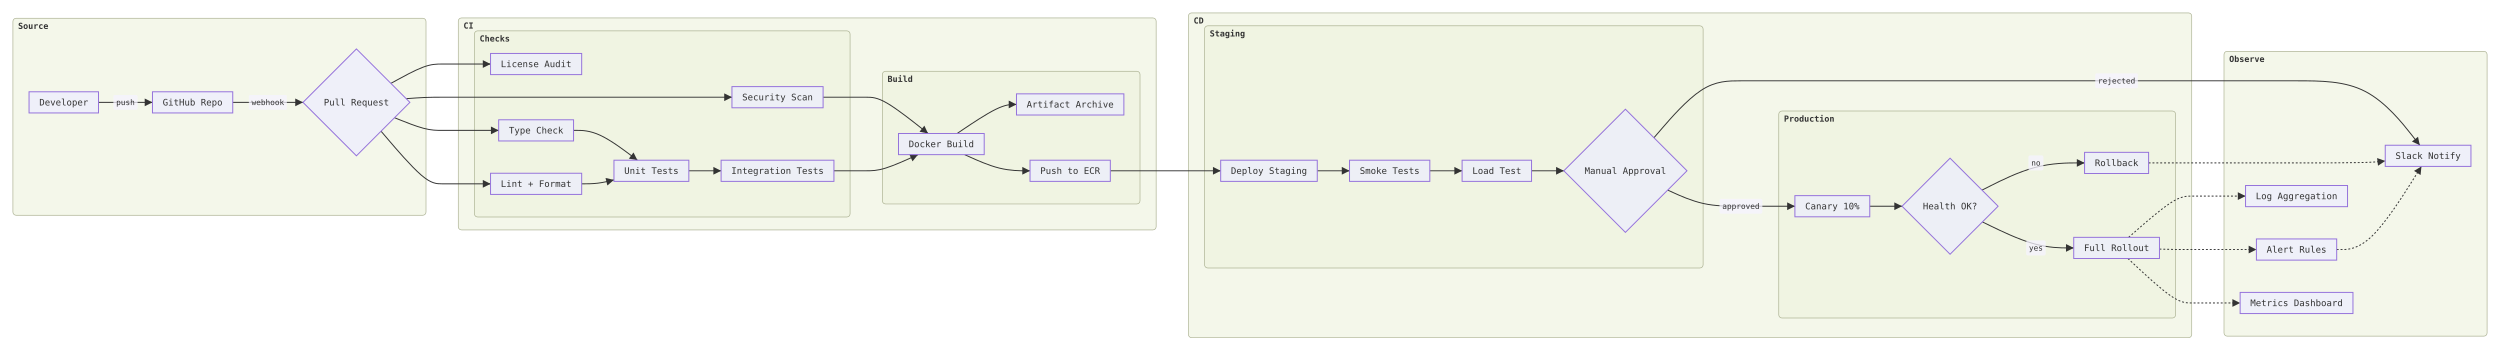
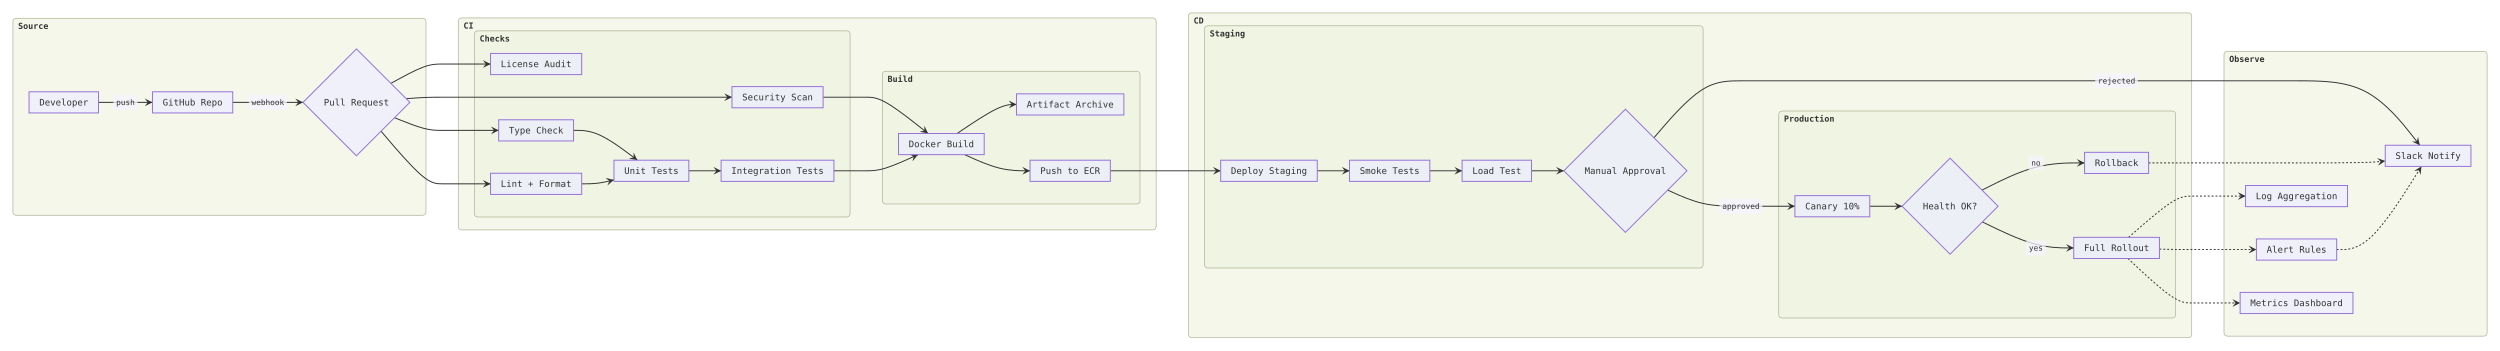
<svg xmlns="http://www.w3.org/2000/svg" viewBox="0 0 3873.2 543.2" width="3873.2" height="543.2">
  <defs>
    <marker id="arrow-point" viewBox="0 0 10 10" refX="10" refY="5" markerWidth="8" markerHeight="8" orient="auto-start-reverse">
-       <path d="M0 0 L10 5 L0 10 Z" fill="#333333" />
+       <path d="M10 5 L0 10 L4 5 L0 0 Z" fill="#333333" />
    </marker>
  </defs>
  <g transform="translate(20, 20)">
    <rect x="0" y="8.3" width="640" height="305.2" rx="5" ry="5" fill="#ecf2dc99" stroke="#a8ae8e" stroke-width="1" />
    <text x="8" y="20.3" text-anchor="start" dominant-baseline="central" font-size="13px" font-family="'Intel One Mono', 'SF Mono', 'Cascadia Code', 'JetBrains Mono', 'Fira Code', 'Consolas', 'Menlo', monospace" fill="#333333" font-weight="bold">Source</text>
    <rect x="690" y="7.8" width="1081.2" height="328.4" rx="5" ry="5" fill="#ecf2dc99" stroke="#a8ae8e" stroke-width="1" />
    <text x="698" y="19.8" text-anchor="start" dominant-baseline="central" font-size="13px" font-family="'Intel One Mono', 'SF Mono', 'Cascadia Code', 'JetBrains Mono', 'Fira Code', 'Consolas', 'Menlo', monospace" fill="#333333" font-weight="bold">CI</text>
    <rect x="715" y="27.8" width="582" height="288.4" rx="5" ry="5" fill="#ecf2dc99" stroke="#a8ae8e" stroke-width="1" />
    <text x="723" y="39.8" text-anchor="start" dominant-baseline="central" font-size="13px" font-family="'Intel One Mono', 'SF Mono', 'Cascadia Code', 'JetBrains Mono', 'Fira Code', 'Consolas', 'Menlo', monospace" fill="#333333" font-weight="bold">Checks</text>
    <rect x="1347" y="90.4" width="399.2" height="205.6" rx="5" ry="5" fill="#ecf2dc99" stroke="#a8ae8e" stroke-width="1" />
    <text x="1355" y="102.4" text-anchor="start" dominant-baseline="central" font-size="13px" font-family="'Intel One Mono', 'SF Mono', 'Cascadia Code', 'JetBrains Mono', 'Fira Code', 'Consolas', 'Menlo', monospace" fill="#333333" font-weight="bold">Build</text>
    <rect x="1821.2" y="0" width="1554.4" height="503.2" rx="5" ry="5" fill="#ecf2dc99" stroke="#a8ae8e" stroke-width="1" />
    <text x="1829.2" y="12" text-anchor="start" dominant-baseline="central" font-size="13px" font-family="'Intel One Mono', 'SF Mono', 'Cascadia Code', 'JetBrains Mono', 'Fira Code', 'Consolas', 'Menlo', monospace" fill="#333333" font-weight="bold">CD</text>
    <rect x="1846.2" y="20" width="772.4" height="375.2" rx="5" ry="5" fill="#ecf2dc99" stroke="#a8ae8e" stroke-width="1" />
    <text x="1854.2" y="32" text-anchor="start" dominant-baseline="central" font-size="13px" font-family="'Intel One Mono', 'SF Mono', 'Cascadia Code', 'JetBrains Mono', 'Fira Code', 'Consolas', 'Menlo', monospace" fill="#333333" font-weight="bold">Staging</text>
    <rect x="2735.8" y="152" width="614.8" height="320.7" rx="5" ry="5" fill="#ecf2dc99" stroke="#a8ae8e" stroke-width="1" />
    <text x="2743.8" y="164" text-anchor="start" dominant-baseline="central" font-size="13px" font-family="'Intel One Mono', 'SF Mono', 'Cascadia Code', 'JetBrains Mono', 'Fira Code', 'Consolas', 'Menlo', monospace" fill="#333333" font-weight="bold">Production</text>
    <rect x="3425.6" y="59.5" width="407.6" height="441.3" rx="5" ry="5" fill="#ecf2dc99" stroke="#a8ae8e" stroke-width="1" />
    <text x="3433.6" y="71.5" text-anchor="start" dominant-baseline="central" font-size="13px" font-family="'Intel One Mono', 'SF Mono', 'Cascadia Code', 'JetBrains Mono', 'Fira Code', 'Consolas', 'Menlo', monospace" fill="#333333" font-weight="bold">Observe</text>
    <path d="M132.6 138.6 L139.57 138.6 C146.53 138.6 160.47 138.6 174.4 138.6 C188.33 138.6 202.27 138.6 209.23 138.6 L216.2 138.6" fill="none" stroke="#333333" stroke-width="1.5" marker-end="url(#arrow-point)" />
    <rect x="156" y="127.4" width="36.8" height="22.4" rx="2" ry="2" fill="#f5f3ffbf" stroke="#f5f3ffbf" stroke-width="0.5" />
    <text x="174.4" y="138.6" text-anchor="middle" dominant-baseline="central" font-size="12px" font-family="'Intel One Mono', 'SF Mono', 'Cascadia Code', 'JetBrains Mono', 'Fira Code', 'Consolas', 'Menlo', monospace" fill="#333333">push</text>
    <path d="M340.6 138.6 L349.67 138.6 C358.73 138.6 376.87 138.6 395 138.6 C413.13 138.6 431.27 138.6 440.33 138.6 L449.4 138.6" fill="none" stroke="#333333" stroke-width="1.5" marker-end="url(#arrow-point)" />
    <rect x="365.8" y="127.4" width="58.4" height="22.4" rx="2" ry="2" fill="#f5f3ffbf" stroke="#f5f3ffbf" stroke-width="0.5" />
    <text x="395" y="138.6" text-anchor="middle" dominant-baseline="central" font-size="12px" font-family="'Intel One Mono', 'SF Mono', 'Cascadia Code', 'JetBrains Mono', 'Fira Code', 'Consolas', 'Menlo', monospace" fill="#333333">webhook</text>
    <path d="M570.34 183.26 L581.95 196.85 C593.56 210.44 616.78 237.62 632.56 251.21 C648.33 264.8 656.67 264.8 665 264.8 C673.33 264.8 681.67 264.8 690 264.8 C698.33 264.8 706.67 264.8 715 264.8 C723.33 264.8 731.67 264.8 735.83 264.8 L740 264.8" fill="none" stroke="#333333" stroke-width="1.5" marker-end="url(#arrow-point)" />
    <path d="M591.23 162.37 L599.36 165.64 C607.49 168.91 623.74 175.46 636.04 178.73 C648.33 182 656.67 182 665 182 C673.33 182 681.67 182 690 182 C698.33 182 706.67 182 717.1 182 C727.53 182 740.07 182 746.33 182 L752.6 182" fill="none" stroke="#333333" stroke-width="1.5" marker-end="url(#arrow-point)" />
    <path d="M609.28 132.88 L614.4 132.5 C619.52 132.12 629.76 131.36 639.05 130.98 C648.33 130.6 656.67 130.6 665 130.6 C673.33 130.6 681.67 130.6 690 130.6 C698.33 130.6 706.67 130.6 726.77 130.6 C746.87 130.6 778.73 130.6 810.6 130.6 C842.47 130.6 874.33 130.6 904.1 130.6 C933.87 130.6 961.53 130.6 989.2 130.6 C1016.87 130.6 1044.53 130.6 1065.33 130.6 C1086.13 130.6 1100.07 130.6 1107.03 130.6 L1114 130.6" fill="none" stroke="#333333" stroke-width="1.5" marker-end="url(#arrow-point)" />
    <path d="M585.58 109.18 L594.65 104.19 C603.72 99.19 621.86 89.19 635.1 84.2 C648.33 79.2 656.67 79.2 665 79.2 C673.33 79.2 681.67 79.2 690 79.2 C698.33 79.2 706.67 79.2 715 79.2 C723.33 79.2 731.67 79.2 735.83 79.2 L740 79.2" fill="none" stroke="#333333" stroke-width="1.5" marker-end="url(#arrow-point)" />
    <path d="M881.2 264.8 L885.37 264.8 C889.53 264.8 897.87 264.8 906.2 263.79 C914.53 262.77 922.87 260.74 927.03 259.73 L931.2 258.72" fill="none" stroke="#333333" stroke-width="1.5" marker-end="url(#arrow-point)" />
    <path d="M868.6 182 L874.87 182 C881.13 182 893.67 182 910.14 189.7 C926.62 197.4 947.04 212.8 957.25 220.5 L967.46 228.2" fill="none" stroke="#333333" stroke-width="1.5" marker-end="url(#arrow-point)" />
    <path d="M1047.2 244.6 L1051.37 244.6 C1055.53 244.6 1063.87 244.6 1072.2 244.6 C1080.53 244.6 1088.87 244.6 1093.03 244.6 L1097.2 244.6" fill="none" stroke="#333333" stroke-width="1.5" marker-end="url(#arrow-point)" />
    <path d="M1272 244.6 L1276.17 244.6 C1280.33 244.6 1288.67 244.6 1297 244.6 C1305.33 244.6 1313.67 244.6 1322 244.6 C1330.33 244.6 1338.67 244.6 1352.03 240.43 C1365.4 236.27 1383.8 227.93 1392.99 223.77 L1402.19 219.6" fill="none" stroke="#333333" stroke-width="1.5" marker-end="url(#arrow-point)" />
    <path d="M1255.2 130.6 L1262.17 130.6 C1269.13 130.6 1283.07 130.6 1294.2 130.6 C1305.33 130.6 1313.67 130.6 1322 130.6 C1330.33 130.6 1338.67 130.6 1354.63 139.97 C1370.58 149.33 1394.17 168.07 1405.96 177.43 L1417.75 186.8" fill="none" stroke="#333333" stroke-width="1.5" marker-end="url(#arrow-point)" />
    <path d="M1474.61 219.6 L1483.81 223.77 C1493 227.93 1511.4 236.27 1528.27 240.43 C1545.13 244.6 1560.47 244.6 1568.13 244.6 L1575.8 244.6" fill="none" stroke="#333333" stroke-width="1.5" marker-end="url(#arrow-point)" />
    <path d="M1462.81 186.8 L1473.98 179.3 C1485.14 171.8 1507.47 156.8 1522.8 149.3 C1538.13 141.8 1546.47 141.8 1550.63 141.8 L1554.8 141.8" fill="none" stroke="#333333" stroke-width="1.5" marker-end="url(#arrow-point)" />
    <path d="M1700.2 244.6 L1707.87 244.6 C1715.53 244.6 1730.87 244.6 1742.7 244.6 C1754.53 244.6 1762.87 244.6 1771.2 244.6 C1779.53 244.6 1787.87 244.6 1796.2 244.6 C1804.53 244.6 1812.87 244.6 1821.2 244.6 C1829.53 244.6 1837.87 244.6 1846.2 244.6 C1854.53 244.6 1862.87 244.6 1867.03 244.6 L1871.2 244.6" fill="none" stroke="#333333" stroke-width="1.5" marker-end="url(#arrow-point)" />
    <path d="M2020.8 244.6 L2024.97 244.6 C2029.13 244.6 2037.47 244.6 2045.8 244.6 C2054.13 244.6 2062.47 244.6 2066.63 244.6 L2070.8 244.6" fill="none" stroke="#333333" stroke-width="1.5" marker-end="url(#arrow-point)" />
    <path d="M2195.2 244.6 L2199.37 244.6 C2203.53 244.6 2211.87 244.6 2220.2 244.6 C2228.53 244.6 2236.87 244.6 2241.03 244.6 L2245.2 244.6" fill="none" stroke="#333333" stroke-width="1.5" marker-end="url(#arrow-point)" />
    <path d="M2352.8 244.6 L2356.97 244.6 C2361.13 244.6 2369.47 244.6 2377.8 244.6 C2386.13 244.6 2394.47 244.6 2398.63 244.6 L2402.8 244.6" fill="none" stroke="#333333" stroke-width="1.5" marker-end="url(#arrow-point)" />
    <path d="M2563.72 274.48 L2572.87 278.65 C2582.02 282.82 2600.31 291.16 2619.22 295.33 C2638.13 299.5 2657.67 299.5 2677.2 299.5 C2696.73 299.5 2716.27 299.5 2730.2 299.5 C2744.13 299.5 2752.47 299.5 2756.63 299.5 L2760.8 299.5" fill="none" stroke="#333333" stroke-width="1.5" marker-end="url(#arrow-point)" />
    <rect x="2644.4" y="288.3" width="65.6" height="22.4" rx="2" ry="2" fill="#f5f3ffbf" stroke="#f5f3ffbf" stroke-width="0.5" />
    <text x="2677.2" y="299.5" text-anchor="middle" dominant-baseline="central" font-size="12px" font-family="'Intel One Mono', 'SF Mono', 'Cascadia Code', 'JetBrains Mono', 'Fira Code', 'Consolas', 'Menlo', monospace" fill="#333333">approved</text>
    <path d="M2542.41 193.41 L2555.11 178.71 C2567.81 164.01 2593.2 134.6 2615.67 119.9 C2638.13 105.2 2657.67 105.2 2677.2 105.2 C2696.73 105.2 2716.27 105.2 2739.87 105.2 C2763.47 105.2 2791.13 105.2 2818.8 105.2 C2846.47 105.2 2874.13 105.2 2904.53 105.2 C2934.93 105.2 2968.07 105.2 3006.8 105.2 C3045.53 105.2 3089.87 105.2 3132.87 105.2 C3175.87 105.2 3217.53 105.2 3253.6 105.2 C3289.67 105.2 3320.13 105.2 3339.53 105.2 C3358.93 105.2 3367.27 105.2 3375.6 105.2 C3383.93 105.2 3392.27 105.2 3400.6 105.2 C3408.93 105.2 3417.27 105.2 3440.17 105.2 C3463.07 105.2 3500.53 105.2 3538 105.2 C3575.47 105.2 3612.93 105.2 3644.75 121.83 C3676.57 138.47 3702.73 171.73 3715.82 188.37 L3728.9 205" fill="none" stroke="#333333" stroke-width="1.5" marker-end="url(#arrow-point)" />
    <rect x="3226.4" y="94" width="65.6" height="22.4" rx="2" ry="2" fill="#f5f3ffbf" stroke="#f5f3ffbf" stroke-width="0.5" />
    <text x="3259.2" y="105.2" text-anchor="middle" dominant-baseline="central" font-size="12px" font-family="'Intel One Mono', 'SF Mono', 'Cascadia Code', 'JetBrains Mono', 'Fira Code', 'Consolas', 'Menlo', monospace" fill="#333333">rejected</text>
    <path d="M2876.8 299.5 L2880.97 299.5 C2885.13 299.5 2893.47 299.5 2901.8 299.5 C2910.13 299.5 2918.47 299.5 2922.63 299.5 L2926.8 299.5" fill="none" stroke="#333333" stroke-width="1.5" marker-end="url(#arrow-point)" />
    <path d="M3051.28 323.82 L3065.1 330.54 C3078.92 337.25 3106.56 350.67 3130.15 357.39 C3153.73 364.1 3173.27 364.1 3183.03 364.1 L3192.8 364.1" fill="none" stroke="#333333" stroke-width="1.5" marker-end="url(#arrow-point)" />
    <rect x="3119.4" y="352.9" width="29.6" height="22.4" rx="2" ry="2" fill="#f5f3ffbf" stroke="#f5f3ffbf" stroke-width="0.5" />
    <text x="3134.2" y="364.1" text-anchor="middle" dominant-baseline="central" font-size="12px" font-family="'Intel One Mono', 'SF Mono', 'Cascadia Code', 'JetBrains Mono', 'Fira Code', 'Consolas', 'Menlo', monospace" fill="#333333">yes</text>
    <path d="M3050.65 274.55 L3064.58 267.53 C3078.5 260.5 3106.35 246.45 3132.84 239.43 C3159.33 232.4 3184.47 232.4 3197.03 232.4 L3209.6 232.4" fill="none" stroke="#333333" stroke-width="1.5" marker-end="url(#arrow-point)" />
    <rect x="3123" y="221.2" width="22.4" height="22.4" rx="2" ry="2" fill="#f5f3ffbf" stroke="#f5f3ffbf" stroke-width="0.5" />
    <text x="3134.2" y="232.4" text-anchor="middle" dominant-baseline="central" font-size="12px" font-family="'Intel One Mono', 'SF Mono', 'Cascadia Code', 'JetBrains Mono', 'Fira Code', 'Consolas', 'Menlo', monospace" fill="#333333">no</text>
    <path d="M3276.77 380.5 L3289.08 391.98 C3301.38 403.47 3325.99 426.43 3342.46 437.92 C3358.93 449.4 3367.27 449.4 3375.6 449.4 C3383.93 449.4 3392.27 449.4 3400.6 449.4 C3408.93 449.4 3417.27 449.4 3425.6 449.4 C3433.93 449.4 3442.27 449.4 3446.43 449.4 L3450.6 449.4" fill="none" stroke="#333333" stroke-width="1.5" stroke-dasharray="3 3" marker-end="url(#arrow-point)" />
    <path d="M3325.6 365.92 L3329.77 366.03 C3333.93 366.14 3342.27 366.37 3350.6 366.49 C3358.93 366.6 3367.27 366.6 3375.6 366.6 C3383.93 366.6 3392.27 366.6 3400.6 366.6 C3408.93 366.6 3417.27 366.6 3429.8 366.6 C3442.33 366.6 3459.07 366.6 3467.43 366.6 L3475.8 366.6" fill="none" stroke="#333333" stroke-width="1.5" stroke-dasharray="3 3" marker-end="url(#arrow-point)" />
    <path d="M3277.87 347.7 L3289.99 337.05 C3302.11 326.4 3326.36 305.1 3342.64 294.45 C3358.93 283.8 3367.27 283.8 3375.6 283.8 C3383.93 283.8 3392.27 283.8 3400.6 283.8 C3408.93 283.8 3417.27 283.8 3427 283.8 C3436.73 283.8 3447.87 283.8 3453.43 283.8 L3459 283.8" fill="none" stroke="#333333" stroke-width="1.5" stroke-dasharray="3 3" marker-end="url(#arrow-point)" />
    <path d="M3308.8 232.4 L3315.77 232.4 C3322.73 232.4 3336.67 232.4 3347.8 232.4 C3358.93 232.4 3367.27 232.4 3375.6 232.4 C3383.93 232.4 3392.27 232.4 3400.6 232.4 C3408.93 232.4 3417.27 232.4 3440.17 232.4 C3463.07 232.4 3500.53 232.4 3538 232.4 C3575.47 232.4 3612.93 232.4 3635.83 231.9 C3658.73 231.4 3667.07 230.39 3671.23 229.89 L3675.4 229.39" fill="none" stroke="#333333" stroke-width="1.5" stroke-dasharray="3 3" marker-end="url(#arrow-point)" />
    <path d="M3600.2 366.6 L3608.57 366.6 C3616.93 366.6 3633.67 366.6 3655.55 345.13 C3677.43 323.67 3704.45 280.73 3717.96 259.27 L3731.48 237.8" fill="none" stroke="#333333" stroke-width="1.5" stroke-dasharray="3 3" marker-end="url(#arrow-point)" />
    <rect x="25" y="122.2" width="107.6" height="32.8" fill="#ececffb2" stroke="#9370db" stroke-width="1.5" />
    <text x="78.8" y="138.6" text-anchor="middle" dominant-baseline="central" font-size="14px" font-family="'Intel One Mono', 'SF Mono', 'Cascadia Code', 'JetBrains Mono', 'Fira Code', 'Consolas', 'Menlo', monospace" fill="#333333">Developer</text>
    <rect x="216.2" y="122.2" width="124.4" height="32.8" fill="#ececffb2" stroke="#9370db" stroke-width="1.5" />
    <text x="278.4" y="138.6" text-anchor="middle" dominant-baseline="central" font-size="14px" font-family="'Intel One Mono', 'SF Mono', 'Cascadia Code', 'JetBrains Mono', 'Fira Code', 'Consolas', 'Menlo', monospace" fill="#333333">GitHub Repo</text>
    <polygon points="532.2,55.8 615,138.6 532.2,221.4 449.4,138.6" fill="#ececffb2" stroke="#9370db" stroke-width="1.5" />
    <text x="532.2" y="138.6" text-anchor="middle" dominant-baseline="central" font-size="14px" font-family="'Intel One Mono', 'SF Mono', 'Cascadia Code', 'JetBrains Mono', 'Fira Code', 'Consolas', 'Menlo', monospace" fill="#333333">Pull Request</text>
    <rect x="740" y="248.4" width="141.2" height="32.8" fill="#ececffb2" stroke="#9370db" stroke-width="1.5" />
    <text x="810.6" y="264.8" text-anchor="middle" dominant-baseline="central" font-size="14px" font-family="'Intel One Mono', 'SF Mono', 'Cascadia Code', 'JetBrains Mono', 'Fira Code', 'Consolas', 'Menlo', monospace" fill="#333333">Lint + Format</text>
    <rect x="752.6" y="165.6" width="116" height="32.8" fill="#ececffb2" stroke="#9370db" stroke-width="1.5" />
    <text x="810.6" y="182" text-anchor="middle" dominant-baseline="central" font-size="14px" font-family="'Intel One Mono', 'SF Mono', 'Cascadia Code', 'JetBrains Mono', 'Fira Code', 'Consolas', 'Menlo', monospace" fill="#333333">Type Check</text>
    <rect x="931.2" y="228.2" width="116" height="32.8" fill="#ececffb2" stroke="#9370db" stroke-width="1.5" />
    <text x="989.2" y="244.6" text-anchor="middle" dominant-baseline="central" font-size="14px" font-family="'Intel One Mono', 'SF Mono', 'Cascadia Code', 'JetBrains Mono', 'Fira Code', 'Consolas', 'Menlo', monospace" fill="#333333">Unit Tests</text>
    <rect x="1097.2" y="228.2" width="174.8" height="32.8" fill="#ececffb2" stroke="#9370db" stroke-width="1.5" />
    <text x="1184.6" y="244.6" text-anchor="middle" dominant-baseline="central" font-size="14px" font-family="'Intel One Mono', 'SF Mono', 'Cascadia Code', 'JetBrains Mono', 'Fira Code', 'Consolas', 'Menlo', monospace" fill="#333333">Integration Tests</text>
    <rect x="1114" y="114.2" width="141.2" height="32.8" fill="#ececffb2" stroke="#9370db" stroke-width="1.5" />
    <text x="1184.6" y="130.6" text-anchor="middle" dominant-baseline="central" font-size="14px" font-family="'Intel One Mono', 'SF Mono', 'Cascadia Code', 'JetBrains Mono', 'Fira Code', 'Consolas', 'Menlo', monospace" fill="#333333">Security Scan</text>
    <rect x="740" y="62.8" width="141.2" height="32.8" fill="#ececffb2" stroke="#9370db" stroke-width="1.5" />
    <text x="810.6" y="79.2" text-anchor="middle" dominant-baseline="central" font-size="14px" font-family="'Intel One Mono', 'SF Mono', 'Cascadia Code', 'JetBrains Mono', 'Fira Code', 'Consolas', 'Menlo', monospace" fill="#333333">License Audit</text>
    <rect x="1372" y="186.8" width="132.8" height="32.8" fill="#ececffb2" stroke="#9370db" stroke-width="1.5" />
    <text x="1438.4" y="203.2" text-anchor="middle" dominant-baseline="central" font-size="14px" font-family="'Intel One Mono', 'SF Mono', 'Cascadia Code', 'JetBrains Mono', 'Fira Code', 'Consolas', 'Menlo', monospace" fill="#333333">Docker Build</text>
    <rect x="1575.8" y="228.2" width="124.4" height="32.8" fill="#ececffb2" stroke="#9370db" stroke-width="1.5" />
    <text x="1638" y="244.6" text-anchor="middle" dominant-baseline="central" font-size="14px" font-family="'Intel One Mono', 'SF Mono', 'Cascadia Code', 'JetBrains Mono', 'Fira Code', 'Consolas', 'Menlo', monospace" fill="#333333">Push to ECR</text>
    <rect x="1554.8" y="125.4" width="166.4" height="32.8" fill="#ececffb2" stroke="#9370db" stroke-width="1.5" />
    <text x="1638" y="141.8" text-anchor="middle" dominant-baseline="central" font-size="14px" font-family="'Intel One Mono', 'SF Mono', 'Cascadia Code', 'JetBrains Mono', 'Fira Code', 'Consolas', 'Menlo', monospace" fill="#333333">Artifact Archive</text>
    <rect x="1871.2" y="228.2" width="149.6" height="32.8" fill="#ececffb2" stroke="#9370db" stroke-width="1.5" />
    <text x="1946" y="244.6" text-anchor="middle" dominant-baseline="central" font-size="14px" font-family="'Intel One Mono', 'SF Mono', 'Cascadia Code', 'JetBrains Mono', 'Fira Code', 'Consolas', 'Menlo', monospace" fill="#333333">Deploy Staging</text>
    <rect x="2070.8" y="228.2" width="124.4" height="32.8" fill="#ececffb2" stroke="#9370db" stroke-width="1.5" />
    <text x="2133" y="244.6" text-anchor="middle" dominant-baseline="central" font-size="14px" font-family="'Intel One Mono', 'SF Mono', 'Cascadia Code', 'JetBrains Mono', 'Fira Code', 'Consolas', 'Menlo', monospace" fill="#333333">Smoke Tests</text>
    <rect x="2245.2" y="228.2" width="107.6" height="32.8" fill="#ececffb2" stroke="#9370db" stroke-width="1.5" />
    <text x="2299" y="244.6" text-anchor="middle" dominant-baseline="central" font-size="14px" font-family="'Intel One Mono', 'SF Mono', 'Cascadia Code', 'JetBrains Mono', 'Fira Code', 'Consolas', 'Menlo', monospace" fill="#333333">Load Test</text>
    <polygon points="2498.2,149.2 2593.6,244.6 2498.2,340 2402.8,244.6" fill="#ececffb2" stroke="#9370db" stroke-width="1.5" />
    <text x="2498.2" y="244.6" text-anchor="middle" dominant-baseline="central" font-size="14px" font-family="'Intel One Mono', 'SF Mono', 'Cascadia Code', 'JetBrains Mono', 'Fira Code', 'Consolas', 'Menlo', monospace" fill="#333333">Manual Approval</text>
    <rect x="2760.8" y="283.1" width="116" height="32.8" fill="#ececffb2" stroke="#9370db" stroke-width="1.5" />
    <text x="2818.8" y="299.5" text-anchor="middle" dominant-baseline="central" font-size="14px" font-family="'Intel One Mono', 'SF Mono', 'Cascadia Code', 'JetBrains Mono', 'Fira Code', 'Consolas', 'Menlo', monospace" fill="#333333">Canary 10%</text>
    <polygon points="3001.2,225.1 3075.6,299.5 3001.2,373.9 2926.8,299.5" fill="#ececffb2" stroke="#9370db" stroke-width="1.5" />
    <text x="3001.2" y="299.5" text-anchor="middle" dominant-baseline="central" font-size="14px" font-family="'Intel One Mono', 'SF Mono', 'Cascadia Code', 'JetBrains Mono', 'Fira Code', 'Consolas', 'Menlo', monospace" fill="#333333">Health OK?</text>
    <rect x="3192.8" y="347.7" width="132.8" height="32.8" fill="#ececffb2" stroke="#9370db" stroke-width="1.5" />
    <text x="3259.2" y="364.1" text-anchor="middle" dominant-baseline="central" font-size="14px" font-family="'Intel One Mono', 'SF Mono', 'Cascadia Code', 'JetBrains Mono', 'Fira Code', 'Consolas', 'Menlo', monospace" fill="#333333">Full Rollout</text>
    <rect x="3209.6" y="216" width="99.2" height="32.8" fill="#ececffb2" stroke="#9370db" stroke-width="1.5" />
    <text x="3259.2" y="232.4" text-anchor="middle" dominant-baseline="central" font-size="14px" font-family="'Intel One Mono', 'SF Mono', 'Cascadia Code', 'JetBrains Mono', 'Fira Code', 'Consolas', 'Menlo', monospace" fill="#333333">Rollback</text>
    <rect x="3450.6" y="433" width="174.8" height="32.8" fill="#ececffb2" stroke="#9370db" stroke-width="1.5" />
    <text x="3538" y="449.4" text-anchor="middle" dominant-baseline="central" font-size="14px" font-family="'Intel One Mono', 'SF Mono', 'Cascadia Code', 'JetBrains Mono', 'Fira Code', 'Consolas', 'Menlo', monospace" fill="#333333">Metrics Dashboard</text>
    <rect x="3475.8" y="350.2" width="124.4" height="32.8" fill="#ececffb2" stroke="#9370db" stroke-width="1.5" />
    <text x="3538" y="366.6" text-anchor="middle" dominant-baseline="central" font-size="14px" font-family="'Intel One Mono', 'SF Mono', 'Cascadia Code', 'JetBrains Mono', 'Fira Code', 'Consolas', 'Menlo', monospace" fill="#333333">Alert Rules</text>
    <rect x="3459" y="267.4" width="158" height="32.8" fill="#ececffb2" stroke="#9370db" stroke-width="1.5" />
    <text x="3538" y="283.8" text-anchor="middle" dominant-baseline="central" font-size="14px" font-family="'Intel One Mono', 'SF Mono', 'Cascadia Code', 'JetBrains Mono', 'Fira Code', 'Consolas', 'Menlo', monospace" fill="#333333">Log Aggregation</text>
    <rect x="3675.4" y="205" width="132.8" height="32.8" fill="#ececffb2" stroke="#9370db" stroke-width="1.5" />
    <text x="3741.8" y="221.4" text-anchor="middle" dominant-baseline="central" font-size="14px" font-family="'Intel One Mono', 'SF Mono', 'Cascadia Code', 'JetBrains Mono', 'Fira Code', 'Consolas', 'Menlo', monospace" fill="#333333">Slack Notify</text>
  </g>
</svg>
